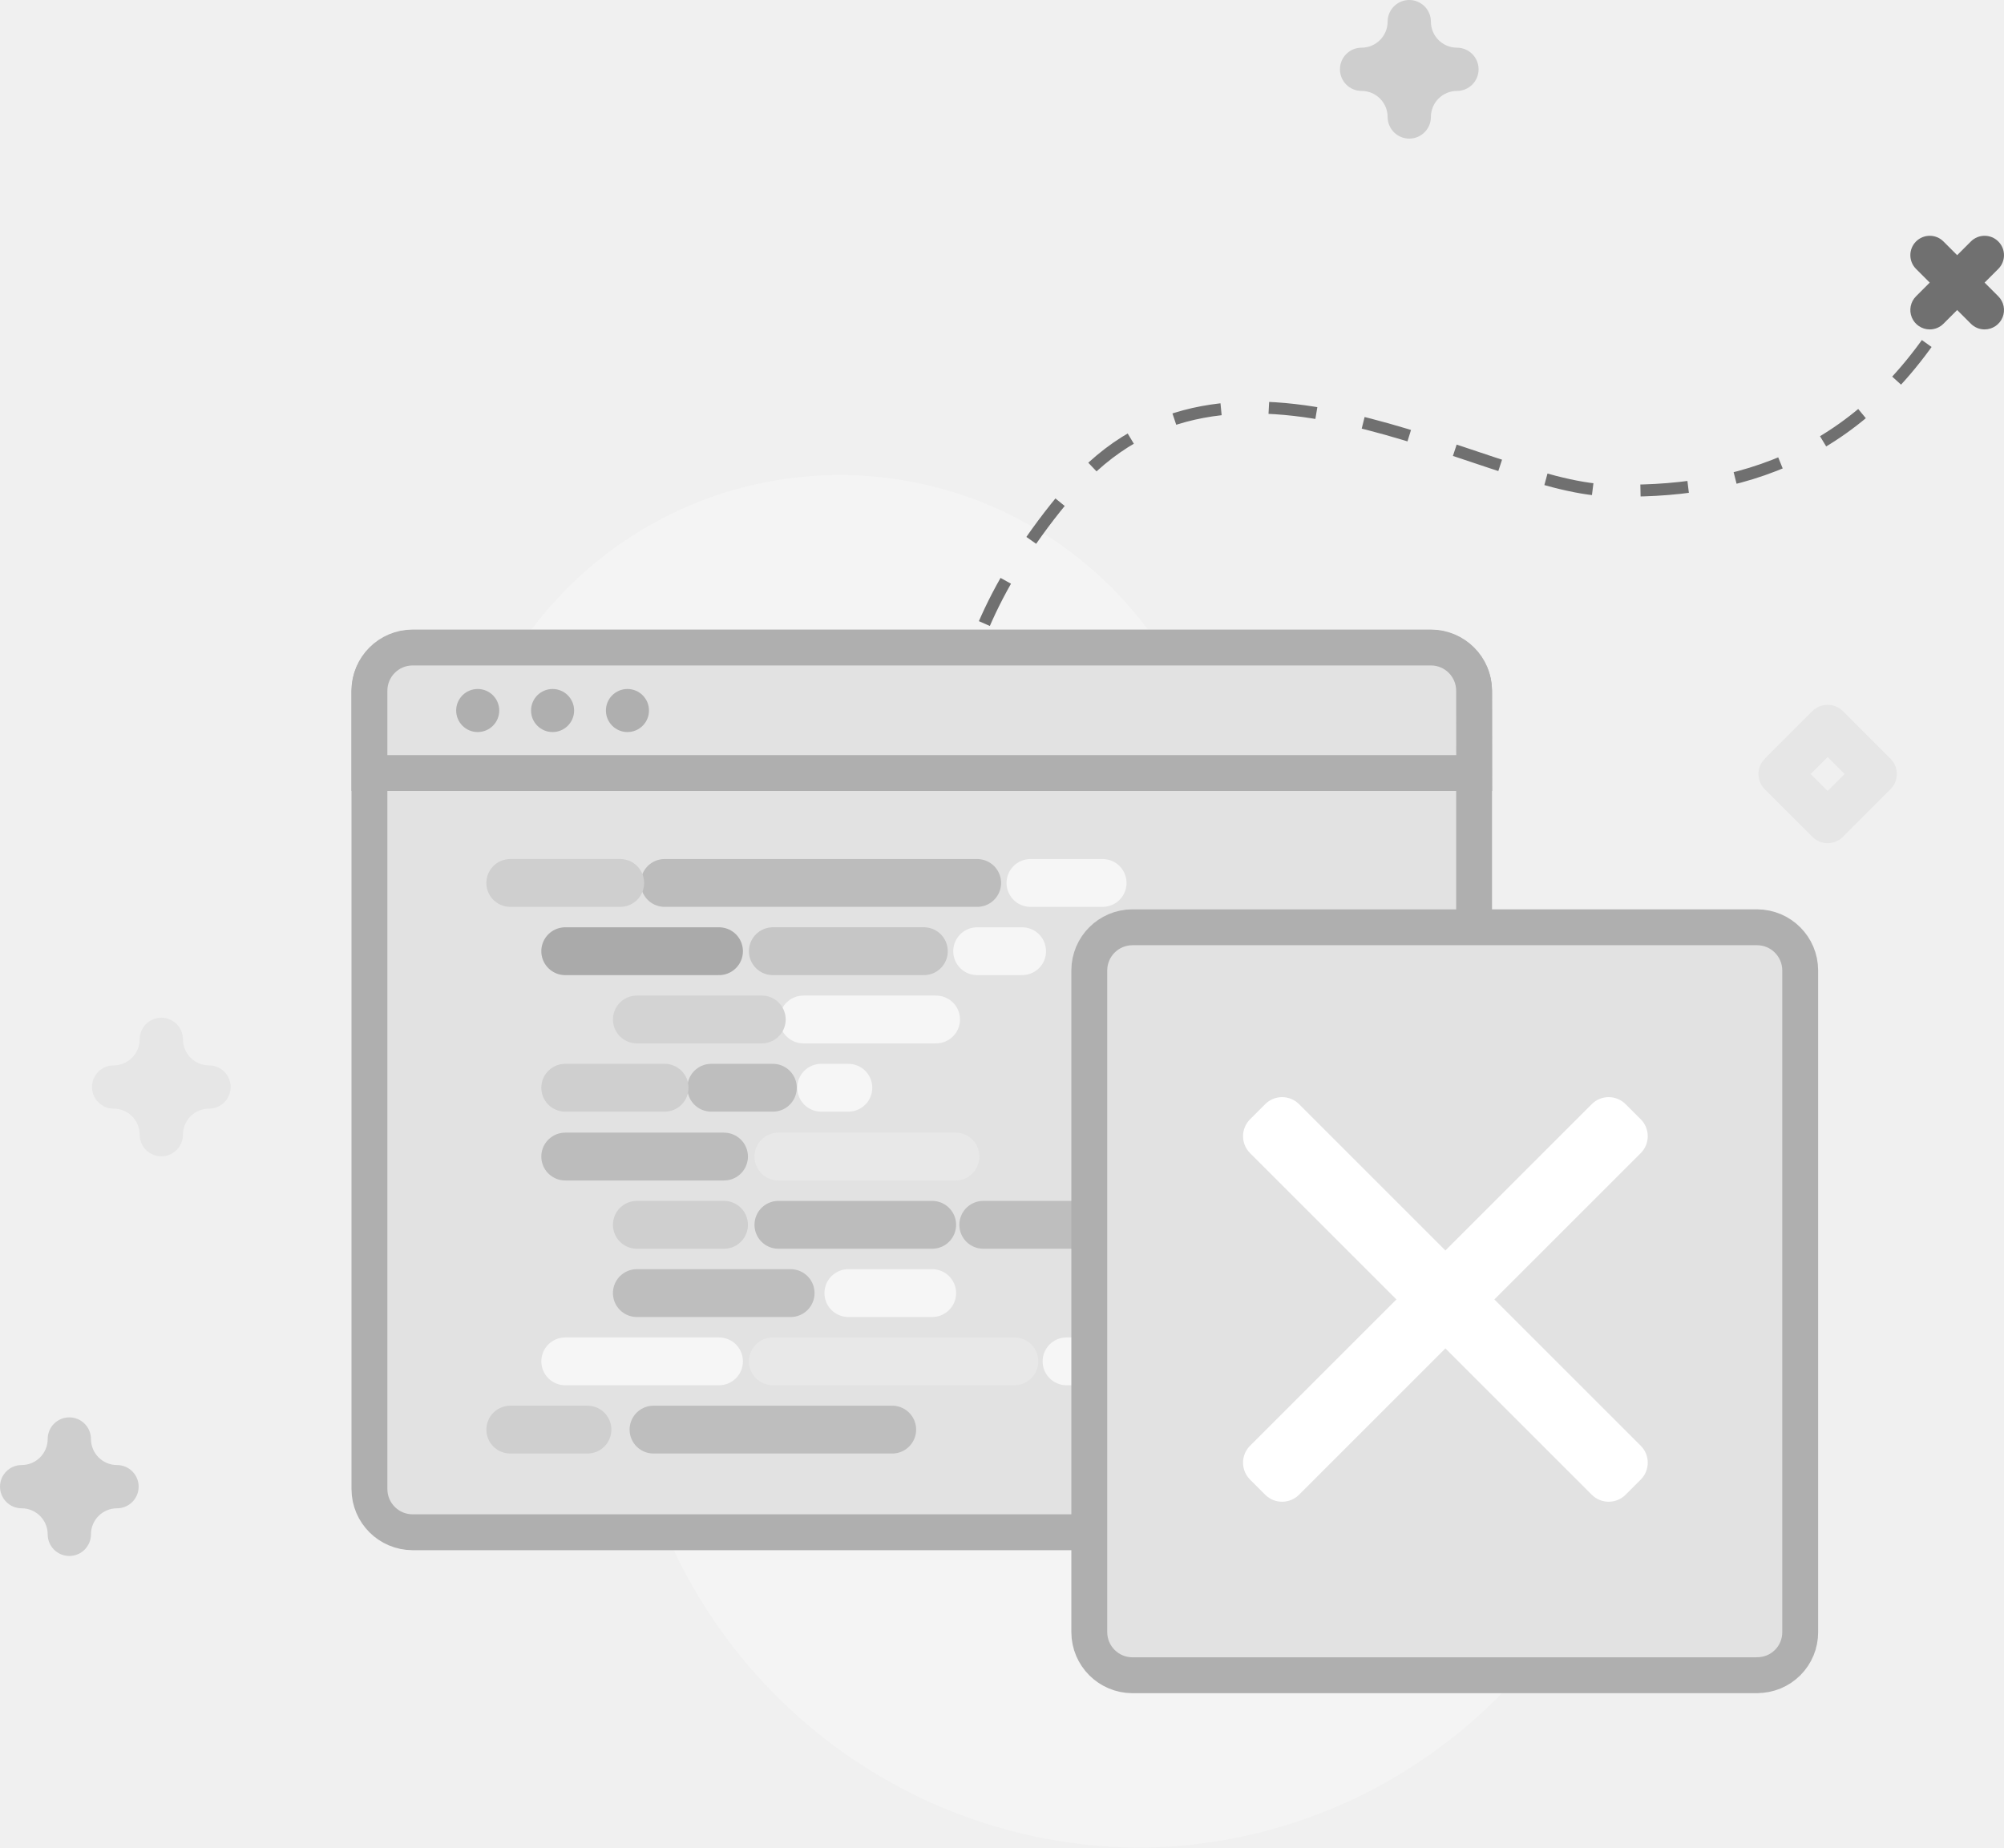
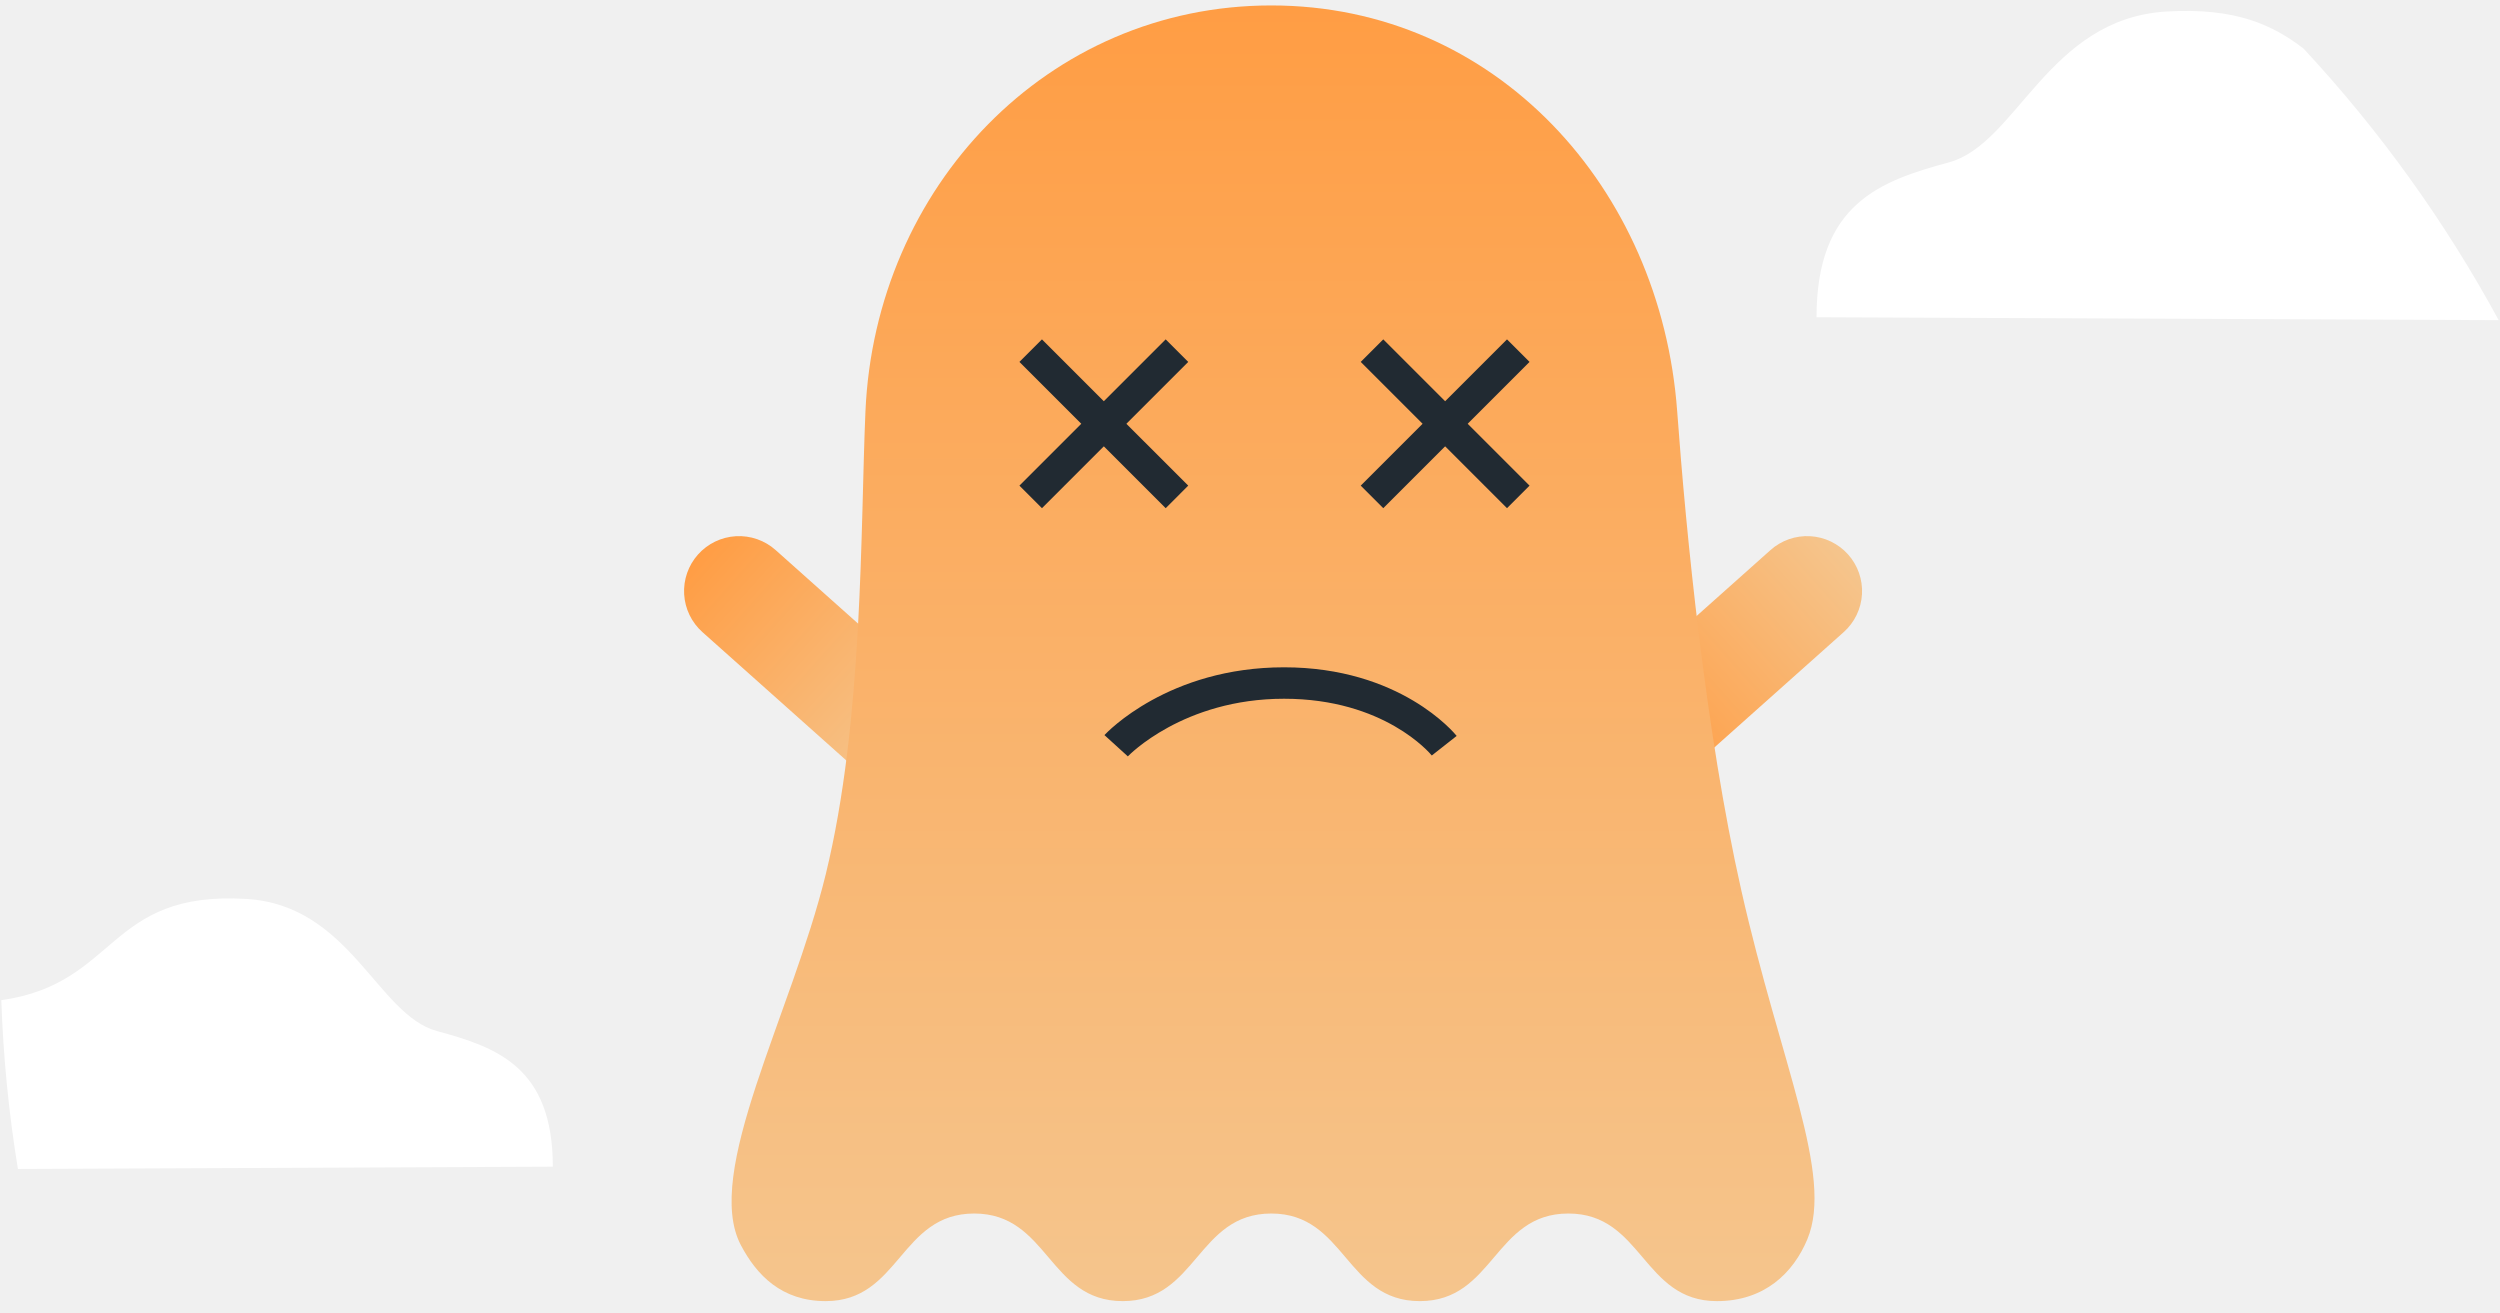
- <svg xmlns="http://www.w3.org/2000/svg" width="167.579" height="154.551" viewBox="0 0 167.579 154.551">
-   <g id="broken-page-illustration" transform="translate(-591 -209.501)">
-     <path id="Path_36" d="M95.826,20.037a32.147,32.147,0,1,0-53.77,33.5,24.4,24.4,0,0,1,6.059,17.1q-.042,1.249-.011,2.515A43.294,43.294,0,0,0,90.823,114.8a42.711,42.711,0,0,0,17.651-81.594A24.666,24.666,0,0,1,95.826,20.037Z" transform="translate(595.179 249.25)" fill="#f4f4f4" />
-     <path id="Path_56" d="M432.755,180.351a1.8,1.8,0,0,1-1.279-.53l-3.977-3.977a1.809,1.809,0,0,1,0-2.559l3.977-3.977a1.809,1.809,0,0,1,2.559,0l3.977,3.977a1.809,1.809,0,0,1,0,2.559l-3.977,3.977a1.8,1.8,0,0,1-1.279.53Zm-1.418-5.784,1.418,1.418,1.418-1.418-1.418-1.418Z" transform="translate(311.076 99.677)" fill="#e6e6e6" />
-     <path id="Path_57" d="M347.083,72.674a1.809,1.809,0,0,1-1.809-1.809,2.182,2.182,0,0,0-2.179-2.179,1.809,1.809,0,0,1,0-3.618,2.182,2.182,0,0,0,2.179-2.179,1.809,1.809,0,1,1,3.618,0,2.181,2.181,0,0,0,2.179,2.179,1.809,1.809,0,0,1,0,3.618,2.182,2.182,0,0,0-2.179,2.179A1.809,1.809,0,0,1,347.083,72.674Z" transform="translate(361.763 148.421)" fill="#cecece" />
-     <path id="Path_8" data-name="Path 8" d="M637.508,331.457s-4.2-11.311,8.964-26.731,34.328-.338,44.964,0,21.891-2.532,29.6-17" transform="translate(34 -54.209)" fill="none" stroke="#707070" stroke-width="1" stroke-dasharray="4" />
-     <path id="Path_9" data-name="Path 9" d="M146.554,70.176a1.617,1.617,0,0,1-1.147-.475l-4.587-4.587a1.622,1.622,0,1,1,2.294-2.294l4.587,4.587a1.622,1.622,0,0,1-1.147,2.769Z" transform="translate(610.403 166.879)" fill="#707070" />
-     <path id="Path_10" data-name="Path 10" d="M141.966,70.176a1.617,1.617,0,0,0,1.147-.475l4.587-4.587a1.622,1.622,0,1,0-2.294-2.294l-4.587,4.587a1.622,1.622,0,0,0,1.147,2.769Z" transform="translate(610.403 166.879)" fill="#707070" />
-     <path id="Path_58" d="M53.06,332.889a1.809,1.809,0,0,1-1.809-1.809,2.182,2.182,0,0,0-2.179-2.179,1.809,1.809,0,1,1,0-3.618,2.182,2.182,0,0,0,2.179-2.179,1.809,1.809,0,0,1,3.618,0,2.182,2.182,0,0,0,2.179,2.179,1.809,1.809,0,1,1,0,3.618,2.181,2.181,0,0,0-2.179,2.179,1.809,1.809,0,0,1-1.809,1.809Z" transform="translate(551.43 -26.669)" fill="#e6e6e6" />
-     <path id="Path_59" d="M45.617,386.6a1.809,1.809,0,0,1-1.809-1.809,2.182,2.182,0,0,0-2.179-2.179,1.809,1.809,0,1,1,0-3.618,2.182,2.182,0,0,0,2.179-2.179,1.809,1.809,0,0,1,3.618,0,2.182,2.182,0,0,0,2.179,2.179,1.809,1.809,0,0,1,0,3.618,2.181,2.181,0,0,0-2.179,2.179,1.809,1.809,0,0,1-1.809,1.809Z" transform="translate(551.18 -46.95)" fill="#cecece" />
-     <g id="_404-illustration" data-name="404-illustration" transform="translate(82.269 67.178)">
-       <path id="Path_96" d="M67.7,417.655a.57.57,0,0,1-.4-.166l-1.246-1.246a.569.569,0,0,1,0-.8l1.246-1.246a.569.569,0,0,1,.8,0l1.246,1.246a.569.569,0,0,1,0,.8L68.1,417.494A.57.57,0,0,1,67.7,417.655Zm-.443-1.817.443.443.443-.443L67.7,415.4Z" transform="translate(475.116 -217.542)" fill="rgba(96,210,250,0.7)" />
-       <g id="Group_4" data-name="Group 4" transform="translate(535.572 196.484)">
-         <g id="Group_4-2" data-name="Group 4" transform="translate(0 0)">
-           <g id="Group_4-3" data-name="Group 4" transform="translate(4.053 0)">
-             <path id="XMLID_15_" d="M481.677,419.658H396.5a3.614,3.614,0,0,1-3.6-3.6V349.3a3.614,3.614,0,0,1,3.6-3.6h85.173a3.614,3.614,0,0,1,3.6,3.6v66.8a3.576,3.576,0,0,1-3.6,3.558Z" transform="translate(-392.9 -345.655)" fill="#e2e2e2" stroke="#afafaf" stroke-width="3" />
-             <path id="XMLID_23_" d="M485.281,356.1H392.9V349.2a3.614,3.614,0,0,1,3.6-3.6h85.173a3.614,3.614,0,0,1,3.6,3.6Z" transform="translate(-392.9 -345.6)" fill="#e2e2e2" stroke="#afafaf" stroke-width="3" />
-             <circle id="XMLID_24_" cx="1.801" cy="1.801" r="1.801" transform="translate(7.252 3.469)" fill="#afafaf" />
-             <circle id="XMLID_28_" cx="1.801" cy="1.801" r="1.801" transform="translate(13.513 3.469)" fill="#afafaf" />
-             <circle id="XMLID_38_" cx="1.801" cy="1.801" r="1.801" transform="translate(19.774 3.469)" fill="#afafaf" />
-             <g id="XMLID_61_" transform="translate(11.777 19.693)" opacity="0.68">
-               <line id="XMLID_54_" x2="6.035" transform="translate(43.498)" fill="none" stroke="#fff" stroke-linecap="round" stroke-linejoin="round" stroke-miterlimit="10" stroke-width="4" />
-               <line id="XMLID_66_" x2="26.136" transform="translate(12.906)" fill="none" stroke="#aaa" stroke-linecap="round" stroke-linejoin="round" stroke-miterlimit="10" stroke-width="4" />
-               <line id="XMLID_29_" x2="9.192" fill="none" stroke="#c6c6c6" stroke-linecap="round" stroke-linejoin="round" stroke-miterlimit="10" stroke-width="4" />
-             </g>
-             <g id="XMLID_42_" transform="translate(11.777 65.418)" opacity="0.68">
-               <line id="XMLID_62_" x2="19.961" transform="translate(11.977)" fill="none" stroke="#adadad" stroke-linecap="round" stroke-linejoin="round" stroke-miterlimit="10" stroke-width="4" />
-               <line id="XMLID_30_" x2="6.453" fill="none" stroke="#c6c6c6" stroke-linecap="round" stroke-linejoin="round" stroke-miterlimit="10" stroke-width="4" />
-             </g>
-             <g id="XMLID_27_" transform="translate(16.372 25.402)" opacity="0.68">
-               <line id="XMLID_60_" x2="3.76" transform="translate(34.445)" fill="none" stroke="#fff" stroke-linecap="round" stroke-linejoin="round" stroke-miterlimit="10" stroke-width="4" />
-               <line id="XMLID_45_" x2="12.627" transform="translate(17.362)" fill="none" stroke="#b8b8b8" stroke-linecap="round" stroke-linejoin="round" stroke-miterlimit="10" stroke-width="4" />
-               <line id="XMLID_47_" x2="12.859" fill="none" stroke="#8f8f8f" stroke-linecap="round" stroke-linejoin="round" stroke-miterlimit="10" stroke-width="4" />
-             </g>
-             <g id="XMLID_49_" transform="translate(22.361 31.112)" opacity="0.68">
-               <line id="XMLID_59_" x2="11.095" transform="translate(13.927)" fill="none" stroke="#fff" stroke-linecap="round" stroke-linejoin="round" stroke-miterlimit="10" stroke-width="4" />
-               <line id="XMLID_50_" x2="10.446" fill="none" stroke="#ccc" stroke-linecap="round" stroke-linejoin="round" stroke-miterlimit="10" stroke-width="4" />
-             </g>
-             <g id="XMLID_65_" transform="translate(16.372 36.822)" opacity="0.68">
-               <line id="XMLID_58_" x2="2.275" transform="translate(21.401)" fill="none" stroke="#fff" stroke-linecap="round" stroke-linejoin="round" stroke-miterlimit="10" stroke-width="4" />
-               <line id="XMLID_70_" x2="5.153" transform="translate(12.21)" fill="none" stroke="#adadad" stroke-linecap="round" stroke-linejoin="round" stroke-miterlimit="10" stroke-width="4" />
-               <line id="XMLID_67_" x2="8.309" fill="none" stroke="#c6c6c6" stroke-linecap="round" stroke-linejoin="round" stroke-miterlimit="10" stroke-width="4" />
-             </g>
-             <g id="XMLID_73_" transform="translate(16.372 42.579)" opacity="0.68">
-               <line id="XMLID_77_" x2="14.808" transform="translate(17.826)" fill="none" stroke="#ebebeb" stroke-linecap="round" stroke-linejoin="round" stroke-miterlimit="10" stroke-width="4" />
-               <line id="XMLID_74_" x2="13.277" fill="none" stroke="#aaa" stroke-linecap="round" stroke-linejoin="round" stroke-miterlimit="10" stroke-width="4" />
-             </g>
-             <g id="XMLID_80_" transform="translate(22.361 48.288)" opacity="0.68">
-               <line id="XMLID_64_" x2="8.031" transform="translate(28.968)" fill="none" stroke="#adadad" stroke-linecap="round" stroke-linejoin="round" stroke-miterlimit="10" stroke-width="4" />
-               <line id="XMLID_84_" x2="12.859" transform="translate(11.837)" fill="none" stroke="#aaa" stroke-linecap="round" stroke-linejoin="round" stroke-miterlimit="10" stroke-width="4" />
-               <line id="XMLID_81_" x2="7.288" fill="none" stroke="#c6c6c6" stroke-linecap="round" stroke-linejoin="round" stroke-miterlimit="10" stroke-width="4" />
-             </g>
-             <g id="XMLID_87_" transform="translate(22.361 53.999)" opacity="0.68">
-               <line id="XMLID_95_" x2="7.01" transform="translate(17.687)" fill="none" stroke="#fff" stroke-linecap="round" stroke-linejoin="round" stroke-miterlimit="10" stroke-width="4" />
-               <line id="XMLID_90_" x2="12.859" fill="none" stroke="#adadad" stroke-linecap="round" stroke-linejoin="round" stroke-miterlimit="10" stroke-width="4" />
-             </g>
-             <g id="XMLID_98_" transform="translate(16.372 59.708)" opacity="0.68">
-               <line id="XMLID_71_" x2="8.031" transform="translate(41.92)" fill="none" stroke="#fff" stroke-linecap="round" stroke-linejoin="round" stroke-miterlimit="10" stroke-width="4" />
-               <path id="XMLID_102_" d="M0,0H20.194" transform="translate(17.362)" fill="none" stroke="#ebebeb" stroke-linecap="round" stroke-width="4" />
-               <line id="XMLID_99_" x2="12.859" fill="none" stroke="#fff" stroke-linecap="round" stroke-linejoin="round" stroke-miterlimit="10" stroke-width="4" />
-             </g>
-           </g>
-         </g>
-         <g id="XMLID_72_" transform="translate(60.644 23.4)">
-           <path id="XMLID_16_" d="M628.552,461.963H576.3a3.614,3.614,0,0,1-3.6-3.6V403a3.614,3.614,0,0,1,3.6-3.6h52.248a3.614,3.614,0,0,1,3.6,3.6v55.356a3.585,3.585,0,0,1-3.6,3.6Z" transform="translate(-569.096 -399.399)" fill="#e2e2e2" />
-           <path id="XMLID_14_" d="M628.552,461.963H576.3a3.614,3.614,0,0,1-3.6-3.6V403a3.614,3.614,0,0,1,3.6-3.6h52.248a3.614,3.614,0,0,1,3.6,3.6v55.356a3.585,3.585,0,0,1-3.6,3.6Z" transform="translate(-569.096 -399.399)" fill="none" stroke="#afafaf" stroke-linecap="round" stroke-linejoin="round" stroke-miterlimit="10" stroke-width="3" />
-           <g id="Group_1283" data-name="Group 1283" transform="translate(-0.678 -0.995)">
-             <rect id="Rectangle_1" data-name="Rectangle 1" width="44.411" height="5.793" rx="2" transform="translate(20.407 14.375) rotate(45)" fill="#fff" />
-             <rect id="Rectangle_2" data-name="Rectangle 2" width="44.411" height="5.793" rx="2" transform="translate(51.81 18.471) rotate(135)" fill="#fff" />
-           </g>
-         </g>
-       </g>
-     </g>
-   </g>
+ <svg xmlns="http://www.w3.org/2000/svg" id="broken-page-illustration" width="221" height="116" viewBox="0 0 221 116" fill="none">
+   <path d="M61.704 49.018C62.129 48.542 62.643 48.154 63.218 47.876C63.793 47.599 64.417 47.437 65.054 47.401C65.691 47.364 66.329 47.454 66.932 47.664C67.534 47.874 68.09 48.201 68.566 48.626L84.076 62.459L77.606 69.713L62.096 55.88C61.62 55.455 61.232 54.941 60.954 54.366C60.677 53.791 60.515 53.167 60.479 52.53C60.442 51.893 60.532 51.255 60.742 50.652C60.952 50.05 61.279 49.494 61.704 49.018Z" fill="url(#paint0_linear_1375_13144)" />
+   <path d="M147.473 69.712L141.003 62.459L156.513 48.626C157.475 47.767 158.738 47.327 160.025 47.4C161.312 47.474 162.517 48.056 163.375 49.017C164.233 49.979 164.673 51.243 164.6 52.53C164.526 53.816 163.945 55.021 162.983 55.879L147.473 69.712Z" fill="url(#paint1_linear_1375_13144)" />
+   <path d="M153.932 78.71C157.392 94.031 162.128 103.887 159.77 109.548C158.53 112.524 155.985 115.019 151.773 115.019C145.207 115.019 145.207 107.275 138.641 107.275C132.074 107.275 132.076 115.019 125.51 115.019C118.944 115.019 118.945 107.275 112.38 107.275C105.815 107.275 105.815 115.019 99.249 115.019C92.684 115.019 92.684 107.275 86.12 107.275C79.555 107.275 79.555 115.019 72.991 115.019C69.094 115.019 66.89 112.723 65.493 110.071C62.135 103.698 69.961 89.675 72.991 77.309C76.339 63.644 76.057 46.624 76.506 36.359C77.372 16.563 92.568 0.481 112.384 0.481C132.201 0.481 146.819 16.597 148.263 36.359C149.041 47.013 150.765 64.686 153.932 78.71Z" fill="url(#paint2_linear_1375_13144)" />
+   <path d="M220.883 28.302L160.581 28.044C160.581 17.973 166.253 15.99 172.284 14.354C178.314 12.719 181.027 1.649 191.507 1.019C197.695 0.647 200.941 2.24 203.629 4.29C203.632 4.294 203.632 4.297 203.636 4.297C210.37 11.543 216.165 19.608 220.883 28.302Z" fill="white" />
+   <path d="M48.87 103.134L1.584 103.338C0.776 98.401 0.286 93.417 0.116 88.417C10.474 86.95 9.415 78.718 21.784 79.466C30.96 80.018 33.344 89.713 38.623 91.145C43.902 92.576 48.87 94.317 48.87 103.134Z" fill="white" />
+   <path d="M105.04 31.993L103.047 30L90.117 42.93L92.109 44.923L105.04 31.993Z" fill="#212A32" />
+   <path d="M103.047 44.923L105.04 42.93L92.109 30L90.117 31.993L103.047 44.923Z" fill="#212A32" />
+   <path d="M135.212 31.993L133.219 30L120.288 42.93L122.281 44.923L135.212 31.993Z" fill="#212A32" />
+   <path d="M133.219 44.924L135.212 42.931L122.281 30L120.288 31.993L133.219 44.924Z" fill="#212A32" />
+   <path d="M99.701 66.864L97.632 64.982C97.859 64.738 103.298 58.99 113.509 58.99C123.779 58.99 128.571 64.809 128.77 65.056L126.57 66.786C126.406 66.586 122.359 61.769 113.509 61.769C104.587 61.77 99.748 66.812 99.701 66.864Z" fill="#212A32" />
+   <defs>
+     <linearGradient id="paint0_linear_1375_13144" x1="61.704" y1="49.018" x2="80.841" y2="66.086" gradientUnits="userSpaceOnUse">
+       <stop stop-color="#FF9D44" />
+       <stop offset="1" stop-color="#F5C58D" />
+     </linearGradient>
+     <linearGradient id="paint1_linear_1375_13144" x1="144.238" y1="66.085" x2="163.375" y2="49.017" gradientUnits="userSpaceOnUse">
+       <stop stop-color="#FF9D44" />
+       <stop offset="1" stop-color="#F5C58D" />
+     </linearGradient>
+     <linearGradient id="paint2_linear_1375_13144" x1="112.538" y1="0.481" x2="112.538" y2="115.019" gradientUnits="userSpaceOnUse">
+       <stop stop-color="#FF9D44" />
+       <stop offset="1" stop-color="#F5C58D" />
+     </linearGradient>
+   </defs>
</svg>
